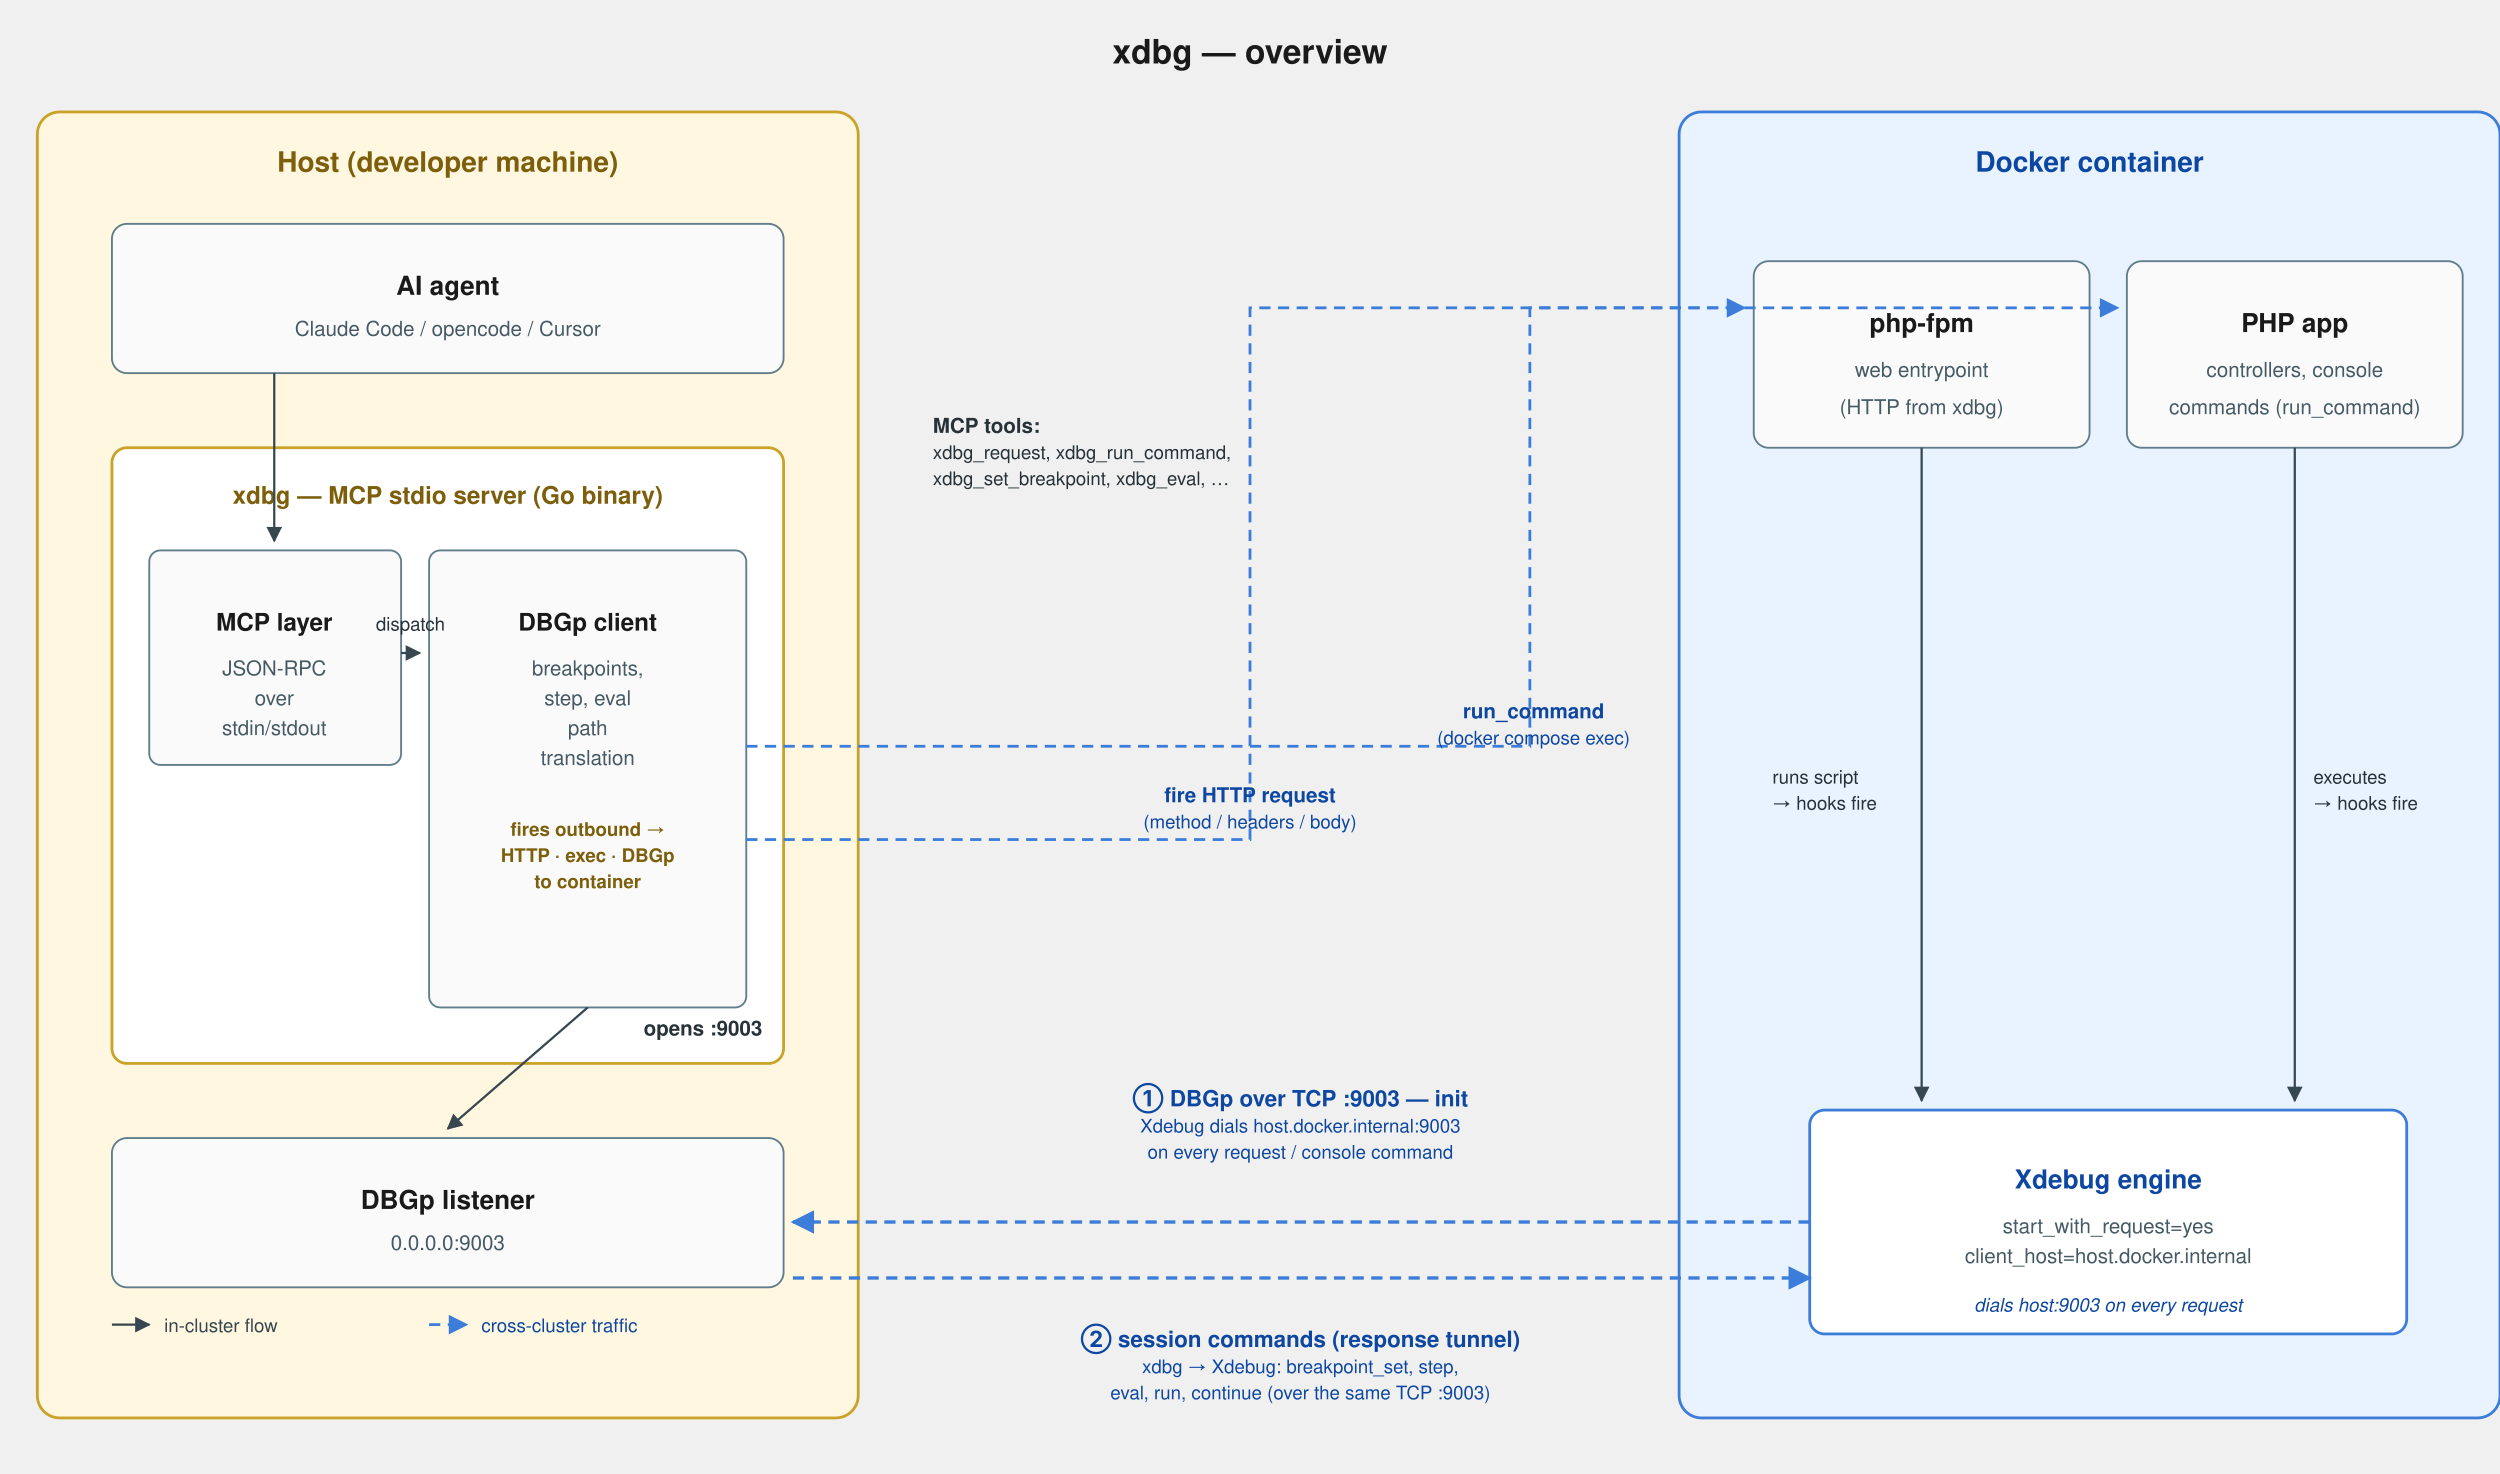
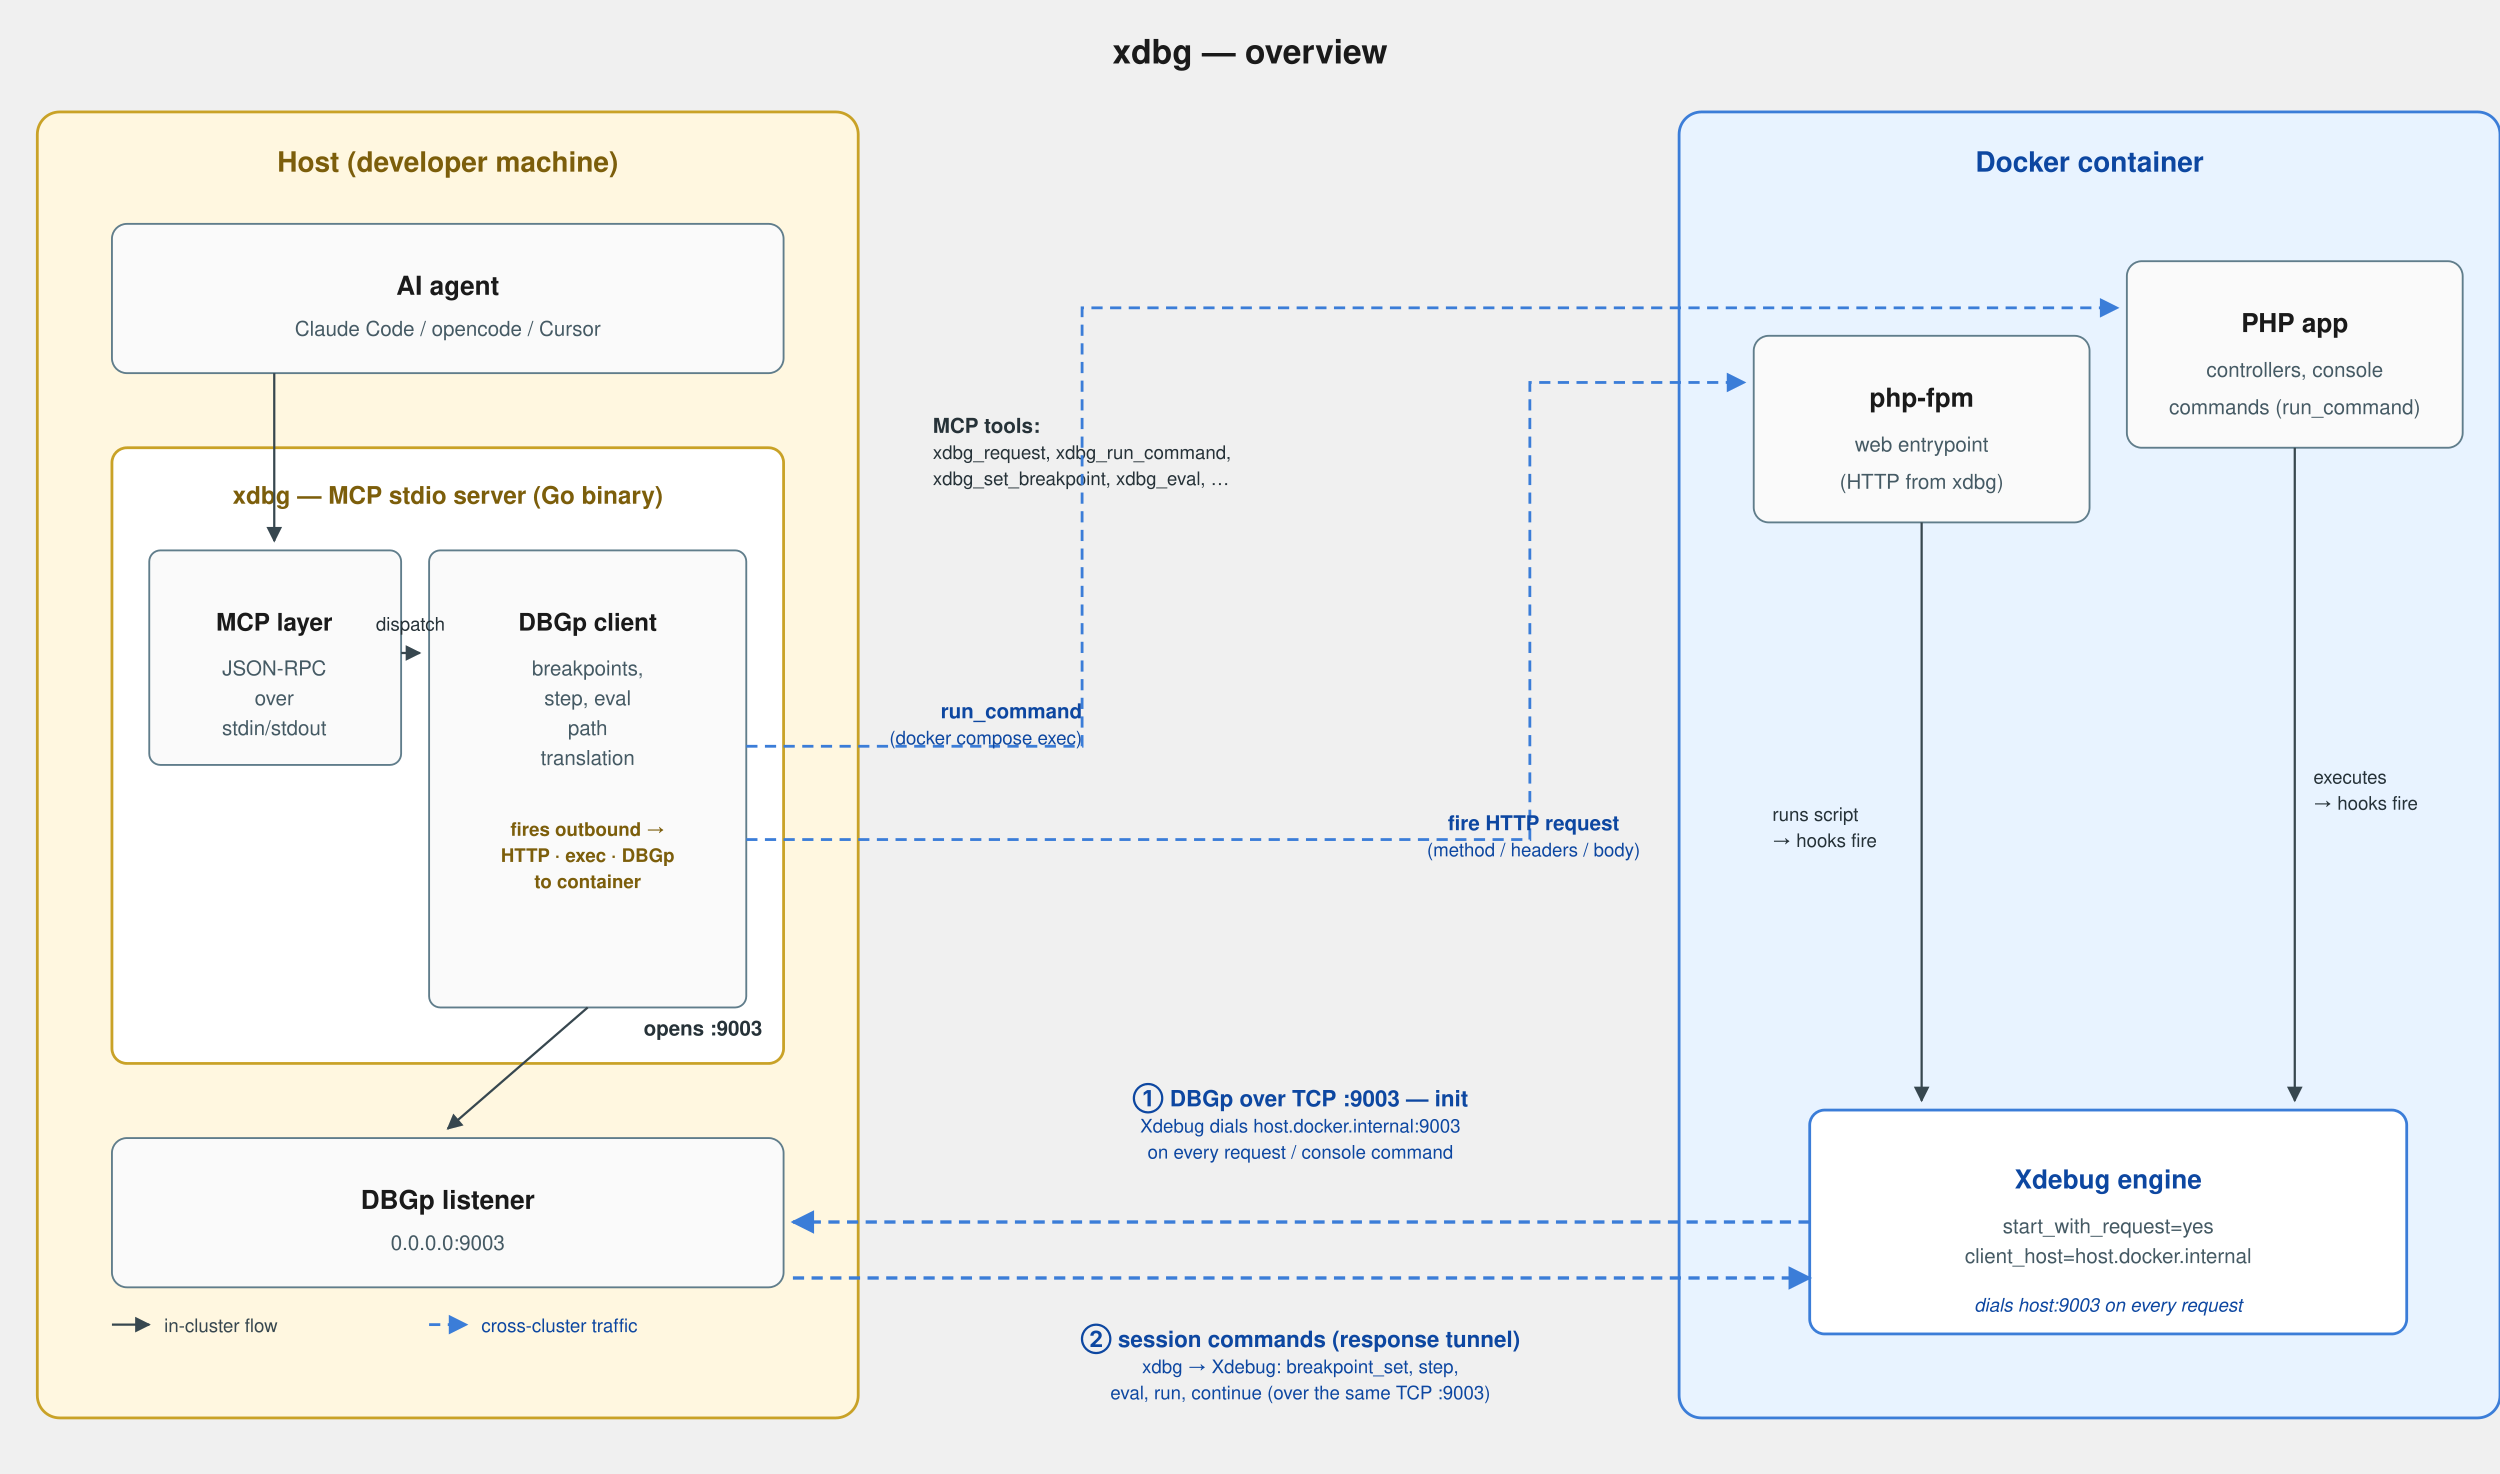
<svg xmlns="http://www.w3.org/2000/svg" viewBox="0 0 1340 790" font-family="-apple-system, 'Helvetica Neue', Helvetica, Arial, sans-serif" font-size="13" fill="#1A1A1A">
  <defs>
    <marker id="arrow-solid" viewBox="0 0 10 10" refX="9" refY="5" markerWidth="7" markerHeight="7" orient="auto">
      <path d="M0,0 L10,5 L0,10 z" fill="#37474F" />
    </marker>
    <marker id="arrow-dashed" viewBox="0 0 10 10" refX="9" refY="5" markerWidth="7" markerHeight="7" orient="auto">
      <path d="M0,0 L10,5 L0,10 z" fill="#3B7DD8" />
    </marker>
  </defs>
  <text x="670" y="34" text-anchor="middle" font-weight="700" font-size="18" fill="#1A1A1A">xdbg — overview</text>
  <g id="host">
    <rect x="20" y="60" width="440" height="700" rx="12" ry="12" fill="#FFF7E0" stroke="#C9A227" stroke-width="1.5" />
    <text x="240" y="92" text-anchor="middle" font-weight="700" font-size="15" fill="#7C5E0B">Host (developer machine)</text>
    <g id="agent">
      <rect x="60" y="120" width="360" height="80" rx="8" ry="8" fill="#FAFAFA" stroke="#607D8B" stroke-width="1" />
      <text x="240" y="158" text-anchor="middle" font-weight="600" font-size="14">AI agent</text>
      <text x="240" y="180" text-anchor="middle" font-size="11" fill="#455A64">Claude Code / opencode / Cursor</text>
    </g>
    <g id="xdbg">
      <rect x="60" y="240" width="360" height="330" rx="8" ry="8" fill="#FFFFFF" stroke="#C9A227" stroke-width="1.5" />
      <text x="240" y="270" text-anchor="middle" font-weight="600" font-size="13" fill="#7C5E0B">xdbg — MCP stdio server (Go binary)</text>
      <g id="mcp">
        <rect x="80" y="295" width="135" height="115" rx="6" ry="6" fill="#FAFAFA" stroke="#607D8B" stroke-width="1" />
        <text x="147" y="338" text-anchor="middle" font-weight="600" font-size="13">MCP layer</text>
        <text x="147" y="362" text-anchor="middle" font-size="11" fill="#455A64">JSON-RPC</text>
        <text x="147" y="378" text-anchor="middle" font-size="11" fill="#455A64">over</text>
        <text x="147" y="394" text-anchor="middle" font-size="11" fill="#455A64">stdin/stdout</text>
      </g>
      <g id="dbgp">
        <rect x="230" y="295" width="170" height="245" rx="6" ry="6" fill="#FAFAFA" stroke="#607D8B" stroke-width="1" />
        <text x="315" y="338" text-anchor="middle" font-weight="600" font-size="13">DBGp client</text>
        <text x="315" y="362" text-anchor="middle" font-size="11" fill="#455A64">breakpoints,</text>
        <text x="315" y="378" text-anchor="middle" font-size="11" fill="#455A64">step, eval</text>
        <text x="315" y="394" text-anchor="middle" font-size="11" fill="#455A64">path</text>
        <text x="315" y="410" text-anchor="middle" font-size="11" fill="#455A64">translation</text>
        <text x="315" y="448" text-anchor="middle" font-size="10" fill="#7C5E0B" font-weight="600">
          fires outbound →
        </text>
        <text x="315" y="462" text-anchor="middle" font-size="10" fill="#7C5E0B" font-weight="600">
          HTTP · exec · DBGp
        </text>
        <text x="315" y="476" text-anchor="middle" font-size="10" fill="#7C5E0B" font-weight="600">
          to container
        </text>
      </g>
    </g>
    <g id="listener">
      <rect x="60" y="610" width="360" height="80" rx="8" ry="8" fill="#FAFAFA" stroke="#607D8B" stroke-width="1" />
      <text x="240" y="648" text-anchor="middle" font-weight="600" font-size="14">DBGp listener</text>
      <text x="240" y="670" text-anchor="middle" font-size="11" fill="#455A64">0.0.0.0:9003</text>
    </g>
  </g>
  <g id="container">
    <rect x="900" y="60" width="440" height="700" rx="12" ry="12" fill="#E8F3FF" stroke="#3B7DD8" stroke-width="1.5" />
    <text x="1120" y="92" text-anchor="middle" font-weight="700" font-size="15" fill="#0D47A1">Docker container</text>
    <g id="fpm">
-       <rect x="940" y="140" width="180" height="100" rx="8" ry="8" fill="#FAFAFA" stroke="#607D8B" stroke-width="1" />
-       <text x="1030" y="178" text-anchor="middle" font-weight="600" font-size="14">php-fpm</text>
-       <text x="1030" y="202" text-anchor="middle" font-size="11" fill="#455A64">web entrypoint</text>
-       <text x="1030" y="222" text-anchor="middle" font-size="11" fill="#455A64">(HTTP from xdbg)</text>
+       <rect x="940" y="180" width="180" height="100" rx="8" ry="8" fill="#FAFAFA" stroke="#607D8B" stroke-width="1" />
+       <text x="1030" y="218" text-anchor="middle" font-weight="600" font-size="14">php-fpm</text>
+       <text x="1030" y="242" text-anchor="middle" font-size="11" fill="#455A64">web entrypoint</text>
+       <text x="1030" y="262" text-anchor="middle" font-size="11" fill="#455A64">(HTTP from xdbg)</text>
    </g>
    <g id="app">
      <rect x="1140" y="140" width="180" height="100" rx="8" ry="8" fill="#FAFAFA" stroke="#607D8B" stroke-width="1" />
      <text x="1230" y="178" text-anchor="middle" font-weight="600" font-size="14">PHP app</text>
      <text x="1230" y="202" text-anchor="middle" font-size="11" fill="#455A64">controllers, console</text>
      <text x="1230" y="222" text-anchor="middle" font-size="11" fill="#455A64">commands (run_command)</text>
    </g>
    <g id="xdebug">
      <rect x="970" y="595" width="320" height="120" rx="8" ry="8" fill="#FFFFFF" stroke="#3B7DD8" stroke-width="1.5" />
      <text x="1130" y="637" text-anchor="middle" font-weight="700" font-size="14" fill="#0D47A1">Xdebug engine</text>
      <text x="1130" y="661" text-anchor="middle" font-size="11" fill="#455A64">start_with_request=yes</text>
      <text x="1130" y="677" text-anchor="middle" font-size="11" fill="#455A64">client_host=host.docker.internal</text>
      <text x="1130" y="703" text-anchor="middle" font-size="10" fill="#0D47A1" font-style="italic">dials host:9003 on every request</text>
    </g>
  </g>
  <line x1="147" y1="200" x2="147" y2="290" stroke="#37474F" stroke-width="1.2" marker-end="url(#arrow-solid)" />
  <text x="500" y="232" font-size="11" fill="#263238" font-weight="600">MCP tools:</text>
  <text x="500" y="246" font-size="10" fill="#263238">xdbg_request, xdbg_run_command,</text>
  <text x="500" y="260" font-size="10" fill="#263238">xdbg_set_breakpoint, xdbg_eval, …</text>
  <line x1="215" y1="350" x2="225" y2="350" stroke="#37474F" stroke-width="1.2" marker-end="url(#arrow-solid)" />
  <text x="220" y="338" text-anchor="middle" font-size="10" fill="#263238">dispatch</text>
  <line x1="315" y1="540" x2="240" y2="605" stroke="#37474F" stroke-width="1.2" marker-end="url(#arrow-solid)" />
  <text x="345" y="555" font-size="11" fill="#263238" font-weight="600">opens :9003</text>
-   <line x1="1030" y1="240" x2="1030" y2="590" stroke="#37474F" stroke-width="1.2" marker-end="url(#arrow-solid)" />
-   <text x="950" y="420" font-size="10" fill="#263238">runs script</text>
-   <text x="950" y="434" font-size="10" fill="#263238">→ hooks fire</text>
+   <line x1="1030" y1="280" x2="1030" y2="590" stroke="#37474F" stroke-width="1.2" marker-end="url(#arrow-solid)" />
+   <text x="950" y="440" font-size="10" fill="#263238">runs script</text>
+   <text x="950" y="454" font-size="10" fill="#263238">→ hooks fire</text>
  <line x1="1230" y1="240" x2="1230" y2="590" stroke="#37474F" stroke-width="1.2" marker-end="url(#arrow-solid)" />
  <text x="1240" y="420" font-size="10" fill="#263238">executes</text>
  <text x="1240" y="434" font-size="10" fill="#263238">→ hooks fire</text>
-   <path d="M 400 450 H 670 V 165 H 935" fill="none" stroke="#3B7DD8" stroke-width="1.5" stroke-dasharray="6,4" marker-end="url(#arrow-dashed)" />
-   <text x="670" y="430" text-anchor="middle" font-size="11" fill="#0D47A1" font-weight="600">fire HTTP request</text>
-   <text x="670" y="444" text-anchor="middle" font-size="10" fill="#0D47A1">(method / headers / body)</text>
-   <path d="M 400 400 H 820 V 165 H 1135" fill="none" stroke="#3B7DD8" stroke-width="1.5" stroke-dasharray="6,4" marker-end="url(#arrow-dashed)" />
-   <text x="822" y="385" text-anchor="middle" font-size="11" fill="#0D47A1" font-weight="600">run_command</text>
-   <text x="822" y="399" text-anchor="middle" font-size="10" fill="#0D47A1">(docker compose exec)</text>
+   <path d="M 400 450 H 820 V 205 H 935" fill="none" stroke="#3B7DD8" stroke-width="1.5" stroke-dasharray="6,4" marker-end="url(#arrow-dashed)" />
+   <text x="822" y="445" text-anchor="middle" font-size="11" fill="#0D47A1" font-weight="600">fire HTTP request</text>
+   <text x="822" y="459" text-anchor="middle" font-size="10" fill="#0D47A1">(method / headers / body)</text>
+   <path d="M 400 400 H 580 V 165 H 1135" fill="none" stroke="#3B7DD8" stroke-width="1.5" stroke-dasharray="6,4" marker-end="url(#arrow-dashed)" />
+   <text x="580" y="385" text-anchor="end" font-size="11" fill="#0D47A1" font-weight="600">run_command</text>
+   <text x="580" y="399" text-anchor="end" font-size="10" fill="#0D47A1">(docker compose exec)</text>
  <path d="M 970 655 H 425" fill="none" stroke="#3B7DD8" stroke-width="1.8" stroke-dasharray="6,4" marker-end="url(#arrow-dashed)" />
  <text x="697" y="593" text-anchor="middle" font-size="12" fill="#0D47A1" font-weight="700">① DBGp over TCP :9003 — init</text>
  <text x="697" y="607" text-anchor="middle" font-size="10" fill="#0D47A1">Xdebug dials host.docker.internal:9003</text>
  <text x="697" y="621" text-anchor="middle" font-size="10" fill="#0D47A1">on every request / console command</text>
  <path d="M 425 685 H 970" fill="none" stroke="#3B7DD8" stroke-width="1.8" stroke-dasharray="6,4" marker-end="url(#arrow-dashed)" />
  <text x="697" y="722" text-anchor="middle" font-size="12" fill="#0D47A1" font-weight="700">② session commands (response tunnel)</text>
  <text x="697" y="736" text-anchor="middle" font-size="10" fill="#0D47A1">xdbg → Xdebug: breakpoint_set, step,</text>
  <text x="697" y="750" text-anchor="middle" font-size="10" fill="#0D47A1">eval, run, continue (over the same TCP :9003)</text>
  <g transform="translate(60, 710)">
    <line x1="0" y1="0" x2="20" y2="0" stroke="#37474F" stroke-width="1.2" marker-end="url(#arrow-solid)" />
    <text x="28" y="4" font-size="10" fill="#37474F">in-cluster flow</text>
    <line x1="170" y1="0" x2="190" y2="0" stroke="#3B7DD8" stroke-width="1.5" stroke-dasharray="6,4" marker-end="url(#arrow-dashed)" />
    <text x="198" y="4" font-size="10" fill="#0D47A1">cross-cluster traffic</text>
  </g>
</svg>
